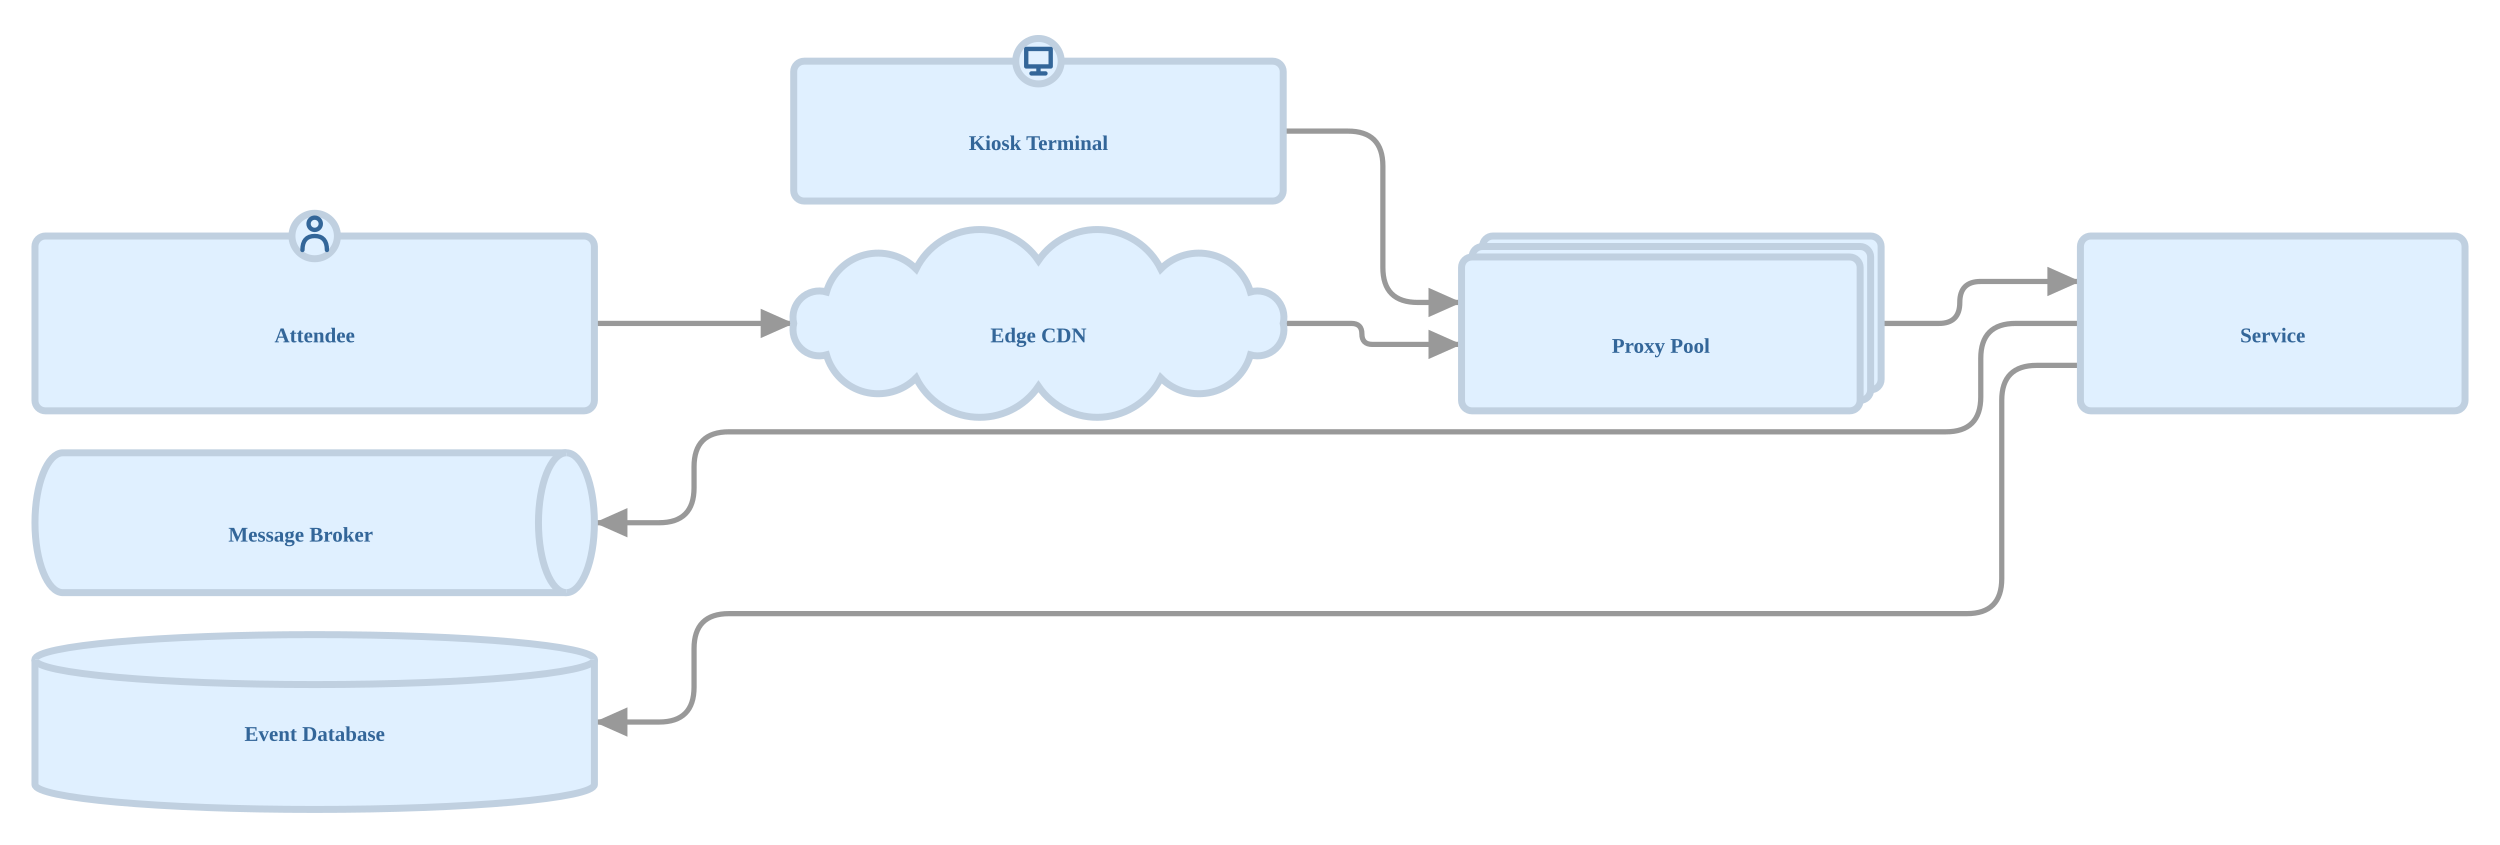
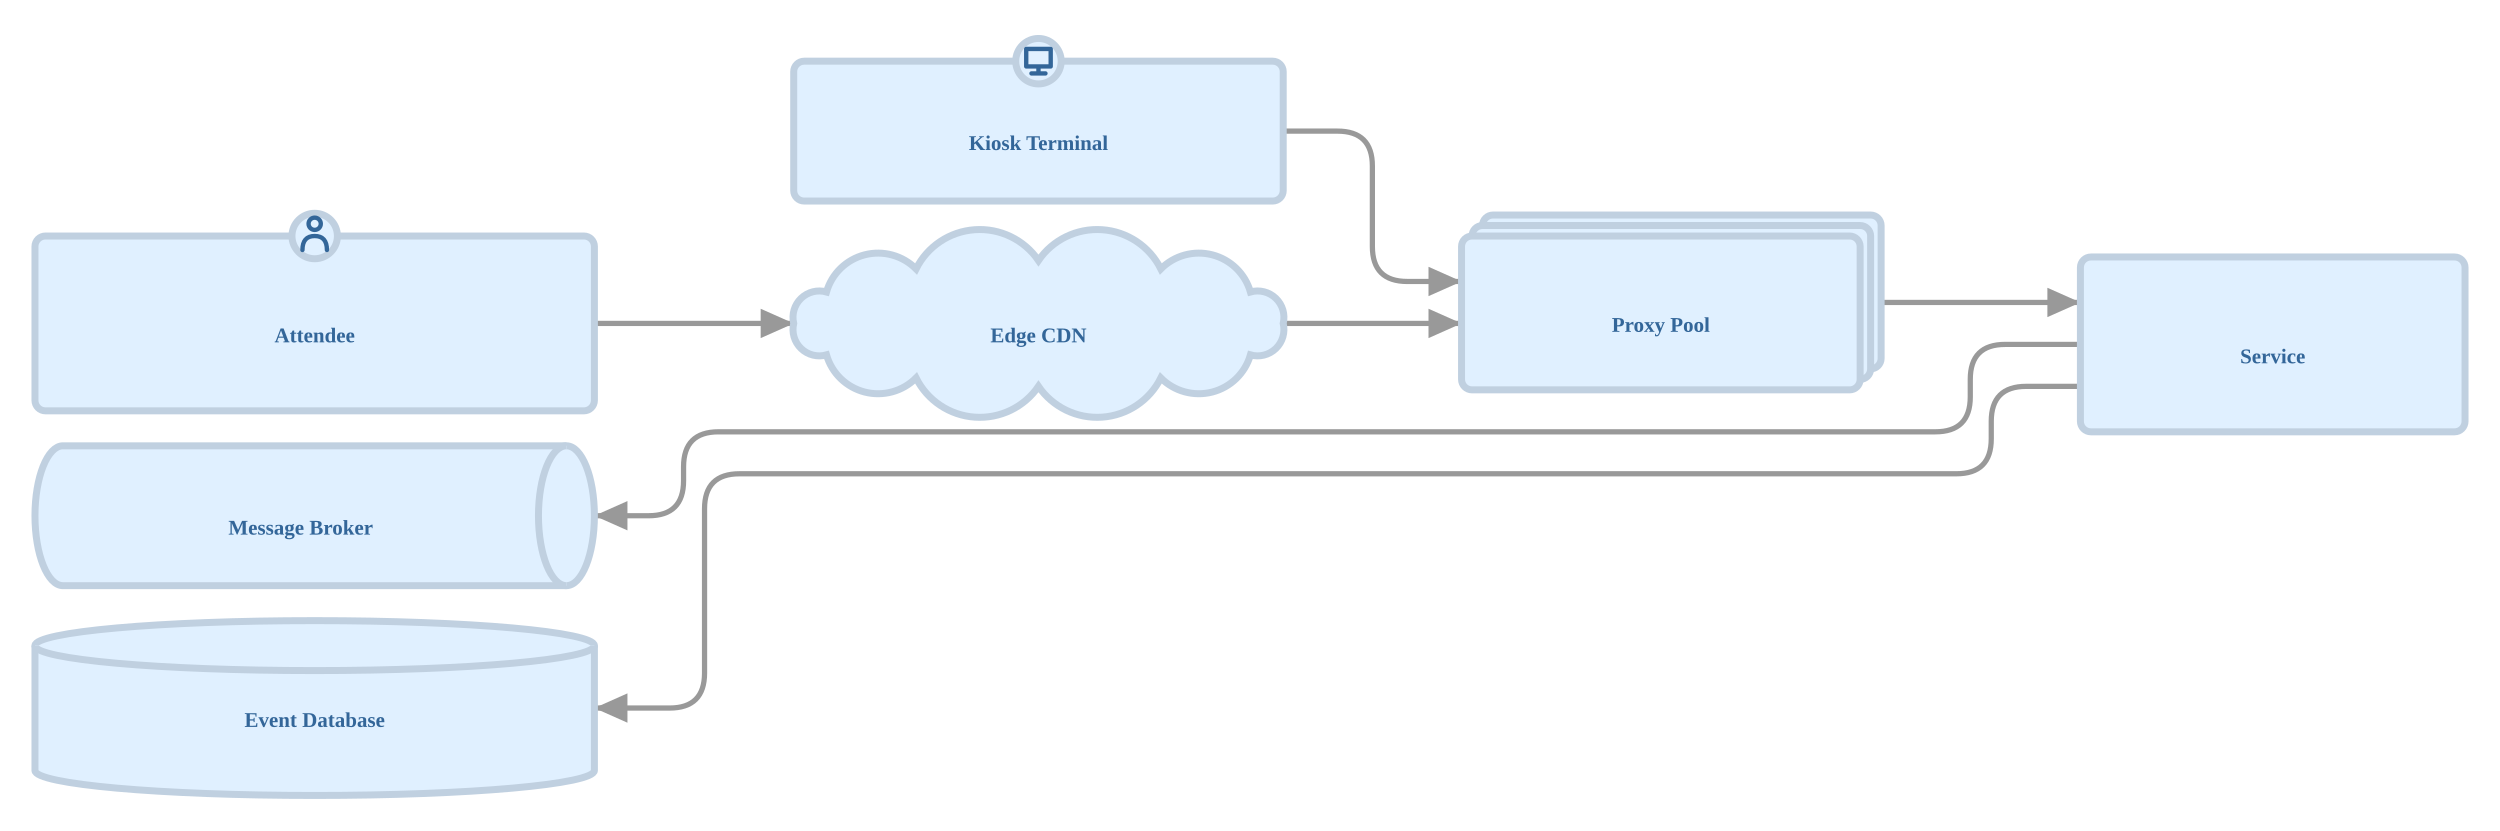
- <svg xmlns="http://www.w3.org/2000/svg" viewBox="20 5 1430 483" width="1430" height="483">
+ <svg xmlns="http://www.w3.org/2000/svg" viewBox="20 5 1430 475" width="1430" height="475">
  <defs>
    <style>
.gradia-3167da4d { fill: none; stroke: var(--gradia-color-edge-line, #999999); stroke-width: 3 }
.gradia-6c7500cd { fill: var(--gradia-color-edge-line, #999999) }
.gradia-c318c042 { fill: var(--gradia-color-node-regular-box, #e0f0ff); stroke: var(--gradia-color-node-regular-border, #c0d0e0); stroke-width: 4 }
.gradia-d356e2cb { fill: none; stroke: var(--gradia-color-node-regular-name, #336699); stroke-width: 2.5; stroke-linecap: round; stroke-linejoin: round }
.gradia-f36ab1ca { font-family: var(--gradia-font-family, 'Helvetica'), ui-sans-serif, -apple-system, Helvetica, Arial, sans-serif; font-size: var(--gradia-size-font-node, 30px); font-weight: 600; text-anchor: middle; fill: var(--gradia-color-node-regular-name, #336699) }
</style>
    <marker id="gradia-924be7e0adc5-arrow" viewBox="0 0 10 10" refX="9" refY="5" markerWidth="21" markerHeight="21" markerUnits="userSpaceOnUse" orient="auto-start-reverse">
      <path d="M 0 1 L 9 5 L 0 9 z" class="gradia-6c7500cd" />
    </marker>
  </defs>
  <path d="M 360 190 L 474 190" class="gradia-3167da4d" marker-end="url(#gradia-924be7e0adc5-arrow)" />
-   <path d="M 754 80 L 791 80 Q 811 80 811 100 L 811 158 Q 811 178 831 178 L 856 178" class="gradia-3167da4d" marker-end="url(#gradia-924be7e0adc5-arrow)" />
-   <path d="M 754 190 L 793 190 Q 799 190 799 196 L 799 196 Q 799 202 805 202 L 856 202" class="gradia-3167da4d" marker-end="url(#gradia-924be7e0adc5-arrow)" />
-   <path d="M 1096 190 L 1129 190 Q 1141 190 1141 178 L 1141 178 Q 1141 166 1153 166 L 1210 166" class="gradia-3167da4d" marker-end="url(#gradia-924be7e0adc5-arrow)" />
-   <path d="M 1210 190 L 1173 190 Q 1153 190 1153 210 L 1153 232 Q 1153 252 1133 252 L 437 252 Q 417 252 417 272 L 417 284 Q 417 304 397 304 L 360 304" class="gradia-3167da4d" marker-end="url(#gradia-924be7e0adc5-arrow)" />
-   <path d="M 1210 214 L 1185 214 Q 1165 214 1165 234 L 1165 336 Q 1165 356 1145 356 L 437 356 Q 417 356 417 376 L 417 398 Q 417 418 397 418 L 360 418" class="gradia-3167da4d" marker-end="url(#gradia-924be7e0adc5-arrow)" />
+   <path d="M 754 80 L 785 80 Q 805 80 805 100 L 805 146 Q 805 166 825 166 L 856 166" class="gradia-3167da4d" marker-end="url(#gradia-924be7e0adc5-arrow)" />
+   <path d="M 754 190 L 856 190" class="gradia-3167da4d" marker-end="url(#gradia-924be7e0adc5-arrow)" />
+   <path d="M 1096 178 L 1210 178" class="gradia-3167da4d" marker-end="url(#gradia-924be7e0adc5-arrow)" />
+   <path d="M 1210 202 L 1167 202 Q 1147 202 1147 222 L 1147 232 Q 1147 252 1127 252 L 431 252 Q 411 252 411 272 L 411 280 Q 411 300 391 300 L 360 300" class="gradia-3167da4d" marker-end="url(#gradia-924be7e0adc5-arrow)" />
+   <path d="M 1210 226 L 1179 226 Q 1159 226 1159 246 L 1159 256 Q 1159 276 1139 276 L 443 276 Q 423 276 423 296 L 423 390 Q 423 410 403 410 L 360 410" class="gradia-3167da4d" marker-end="url(#gradia-924be7e0adc5-arrow)" />
  <rect x="40" y="140" width="320" height="100" rx="6" class="gradia-c318c042" />
  <circle cx="200" cy="140" r="13" class="gradia-c318c042" />
  <path d="M 200 133 m -3.5 0 a 3.5 3.5 0 1 0 7 0 a 3.5 3.5 0 1 0 -7 0 M 193 148 q 0 -8 7 -8 q 7 0 7 8" class="gradia-d356e2cb" />
  <text x="200" y="200.8" class="gradia-f36ab1ca">Attendee</text>
  <rect x="474" y="40" width="280" height="80" rx="6" class="gradia-c318c042" />
  <circle cx="614" cy="40" r="13" class="gradia-c318c042" />
  <path d="M 607 33 h 14 v 10 h -14 z M 610 47 h 8 M 614 43 v 4" class="gradia-d356e2cb" />
  <text x="614" y="90.8" class="gradia-f36ab1ca">Kiosk Terminal</text>
  <path d="M 614 154 A 40.696 40.696 0 0 1 684 158.823 A 30.688 30.688 0 0 1 735.244 172 A 15.078 15.078 0 0 1 754 190 A 15.078 15.078 0 0 1 735.244 208 A 30.688 30.688 0 0 1 684 221.177 A 40.696 40.696 0 0 1 614 226 A 40.696 40.696 0 0 1 544 221.177 A 30.688 30.688 0 0 1 492.756 208 A 15.078 15.078 0 0 1 474 190 A 15.078 15.078 0 0 1 492.756 172 A 30.688 30.688 0 0 1 544 158.823 A 40.696 40.696 0 0 1 614 154 z" class="gradia-c318c042" />
  <text x="614" y="200.8" class="gradia-f36ab1ca">Edge CDN</text>
-   <rect x="868" y="140" width="228" height="88" rx="6" class="gradia-c318c042" />
-   <rect x="862" y="146" width="228" height="88" rx="6" class="gradia-c318c042" />
-   <rect x="856" y="152" width="228" height="88" rx="6" class="gradia-c318c042" />
-   <text x="970" y="206.8" class="gradia-f36ab1ca">Proxy Pool</text>
-   <path d="M 56 264 h 288 a 16 40 0 0 1 0 80 h -288 a 16 40 0 0 1 0 -80 z" class="gradia-c318c042" />
-   <path d="M 344 264 a 16 40 0 0 0 0 80" class="gradia-c318c042" />
-   <text x="192" y="314.8" class="gradia-f36ab1ca">Message Broker</text>
-   <path d="M 40 382.286 a 160 14.286 0 0 1 320 0 v 71.429 a 160 14.286 0 0 1 -320 0 z" class="gradia-c318c042" />
-   <path d="M 40 382.286 a 160 14.286 0 0 0 320 0" class="gradia-c318c042" />
-   <text x="200" y="428.8" class="gradia-f36ab1ca">Event Database</text>
-   <rect x="1210" y="140" width="220" height="100" rx="6" class="gradia-c318c042" />
-   <text x="1320" y="200.8" class="gradia-f36ab1ca">Service</text>
+   <rect x="868" y="128" width="228" height="88" rx="6" class="gradia-c318c042" />
+   <rect x="862" y="134" width="228" height="88" rx="6" class="gradia-c318c042" />
+   <rect x="856" y="140" width="228" height="88" rx="6" class="gradia-c318c042" />
+   <text x="970" y="194.8" class="gradia-f36ab1ca">Proxy Pool</text>
+   <path d="M 56 260 h 288 a 16 40 0 0 1 0 80 h -288 a 16 40 0 0 1 0 -80 z" class="gradia-c318c042" />
+   <path d="M 344 260 a 16 40 0 0 0 0 80" class="gradia-c318c042" />
+   <text x="192" y="310.8" class="gradia-f36ab1ca">Message Broker</text>
+   <path d="M 40 374.286 a 160 14.286 0 0 1 320 0 v 71.429 a 160 14.286 0 0 1 -320 0 z" class="gradia-c318c042" />
+   <path d="M 40 374.286 a 160 14.286 0 0 0 320 0" class="gradia-c318c042" />
+   <text x="200" y="420.8" class="gradia-f36ab1ca">Event Database</text>
+   <rect x="1210" y="152" width="220" height="100" rx="6" class="gradia-c318c042" />
+   <text x="1320" y="212.8" class="gradia-f36ab1ca">Service</text>
</svg>
